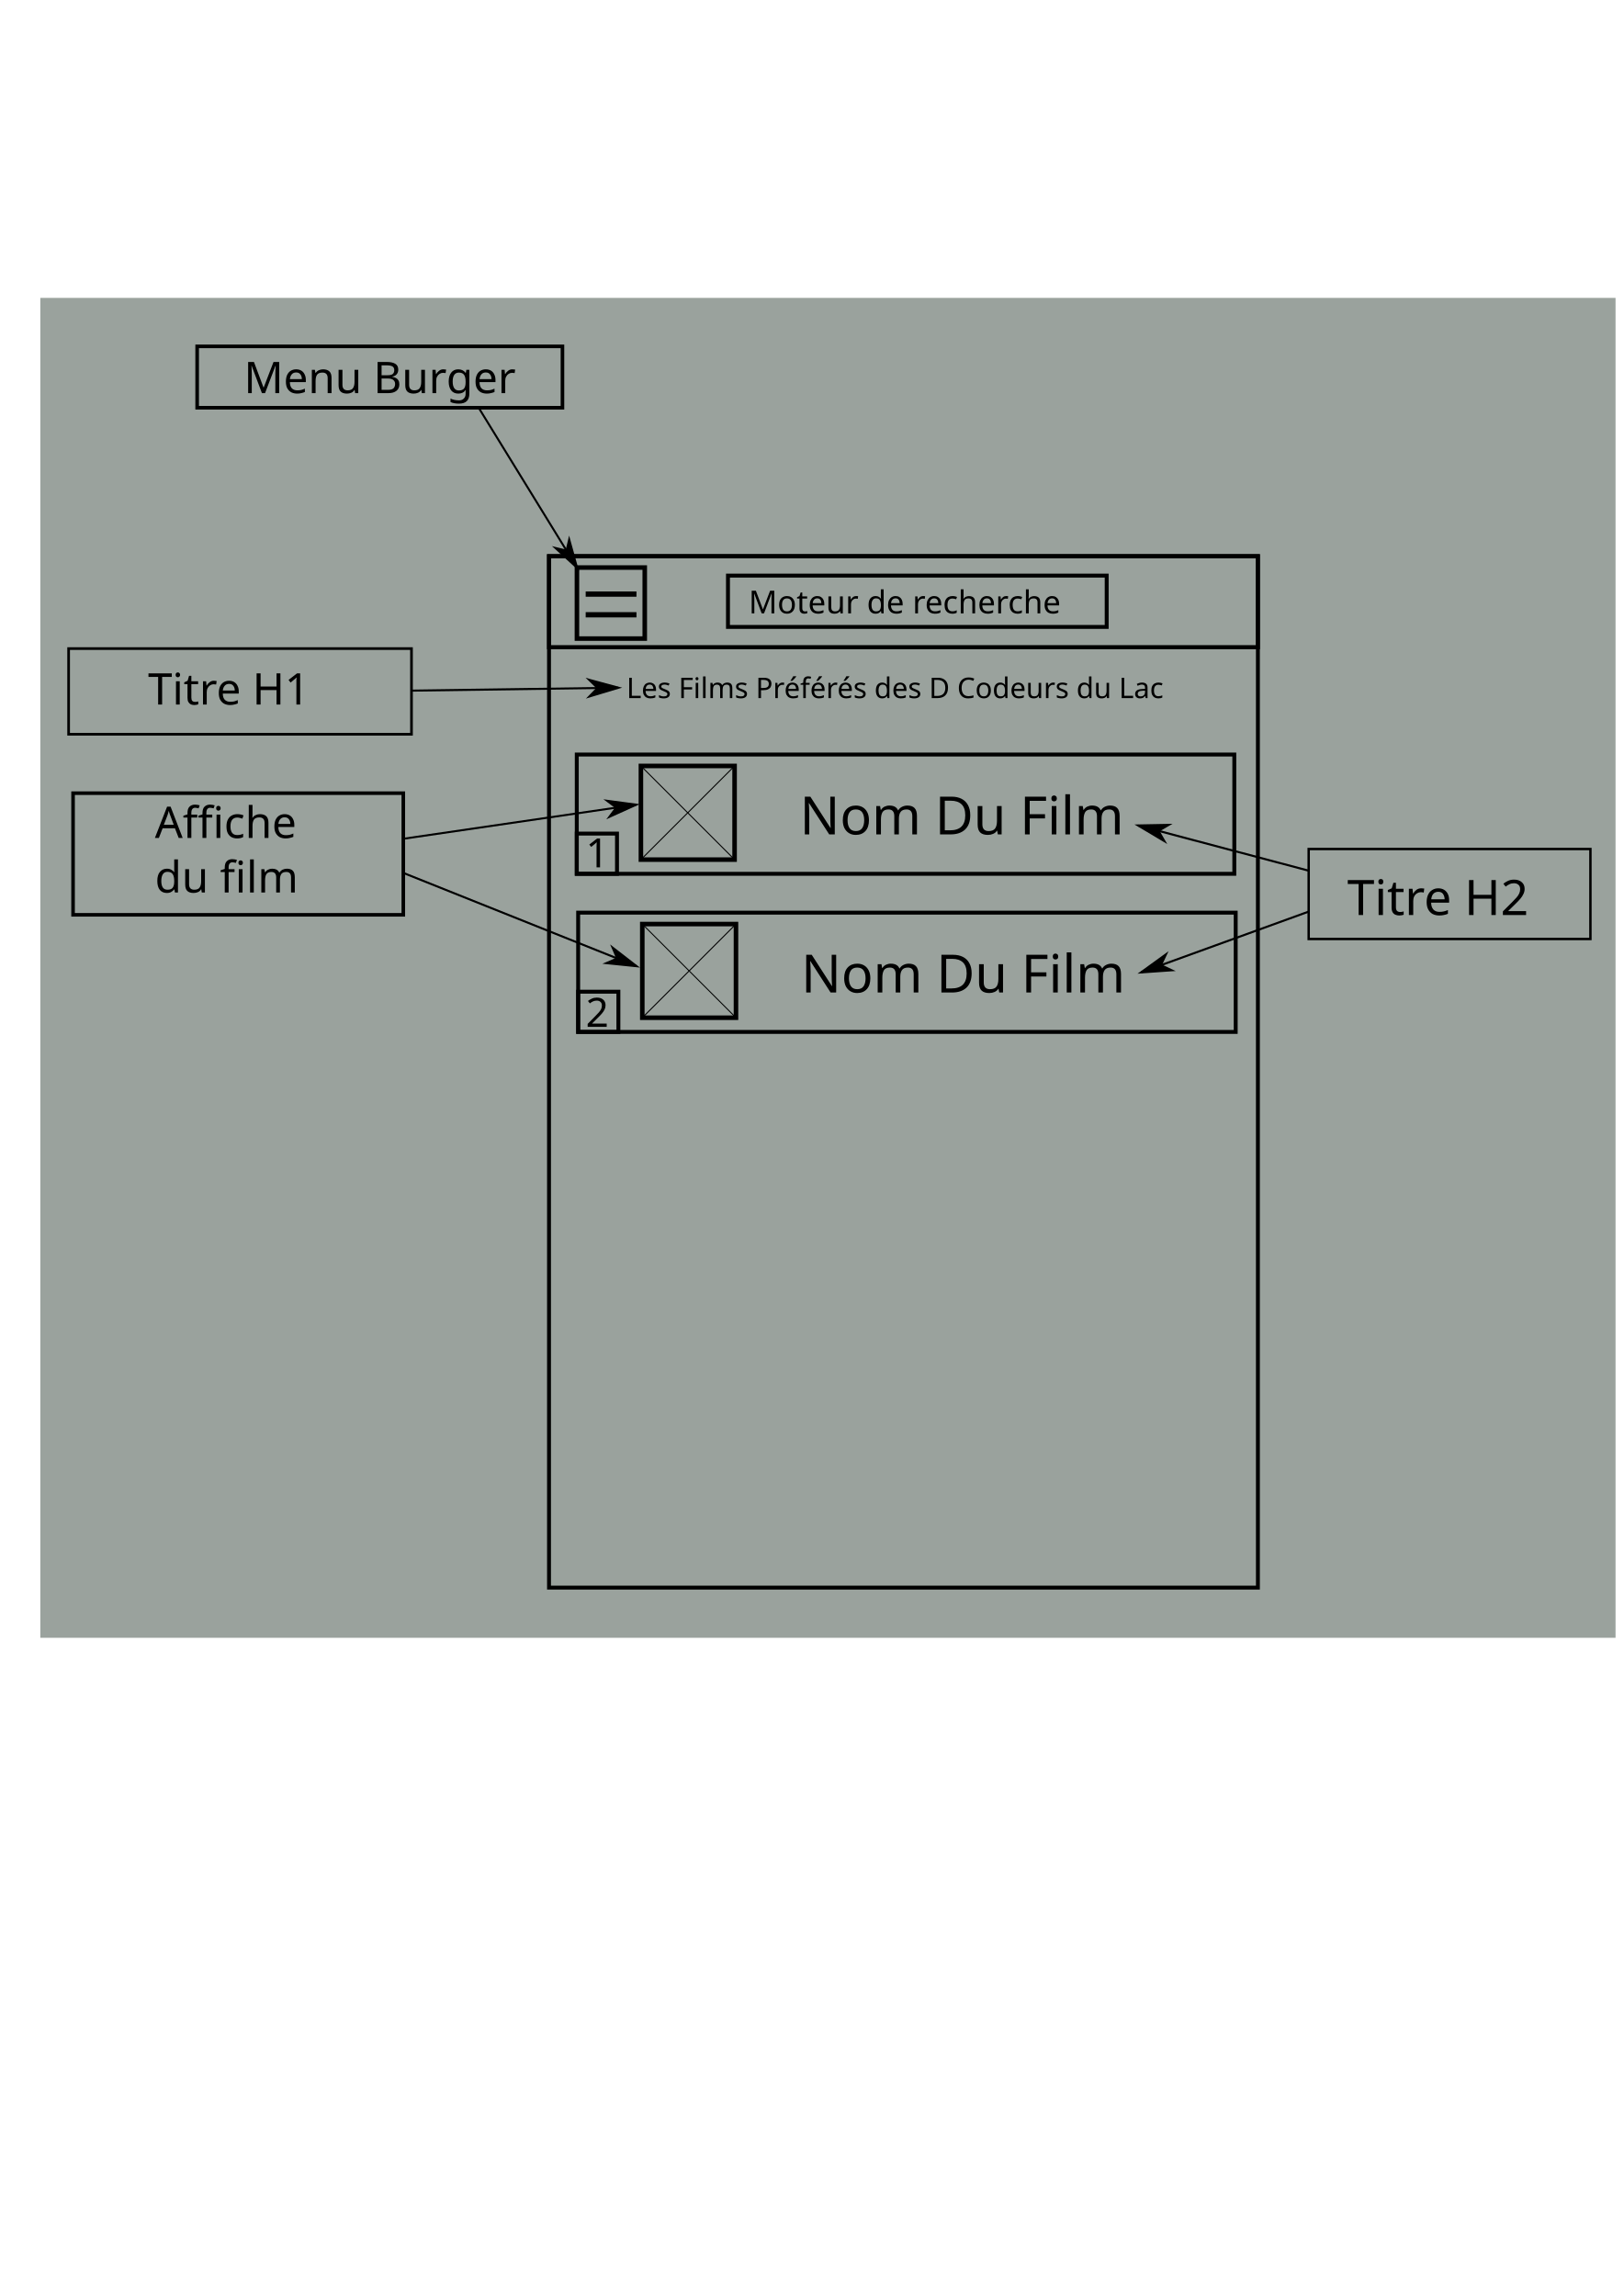
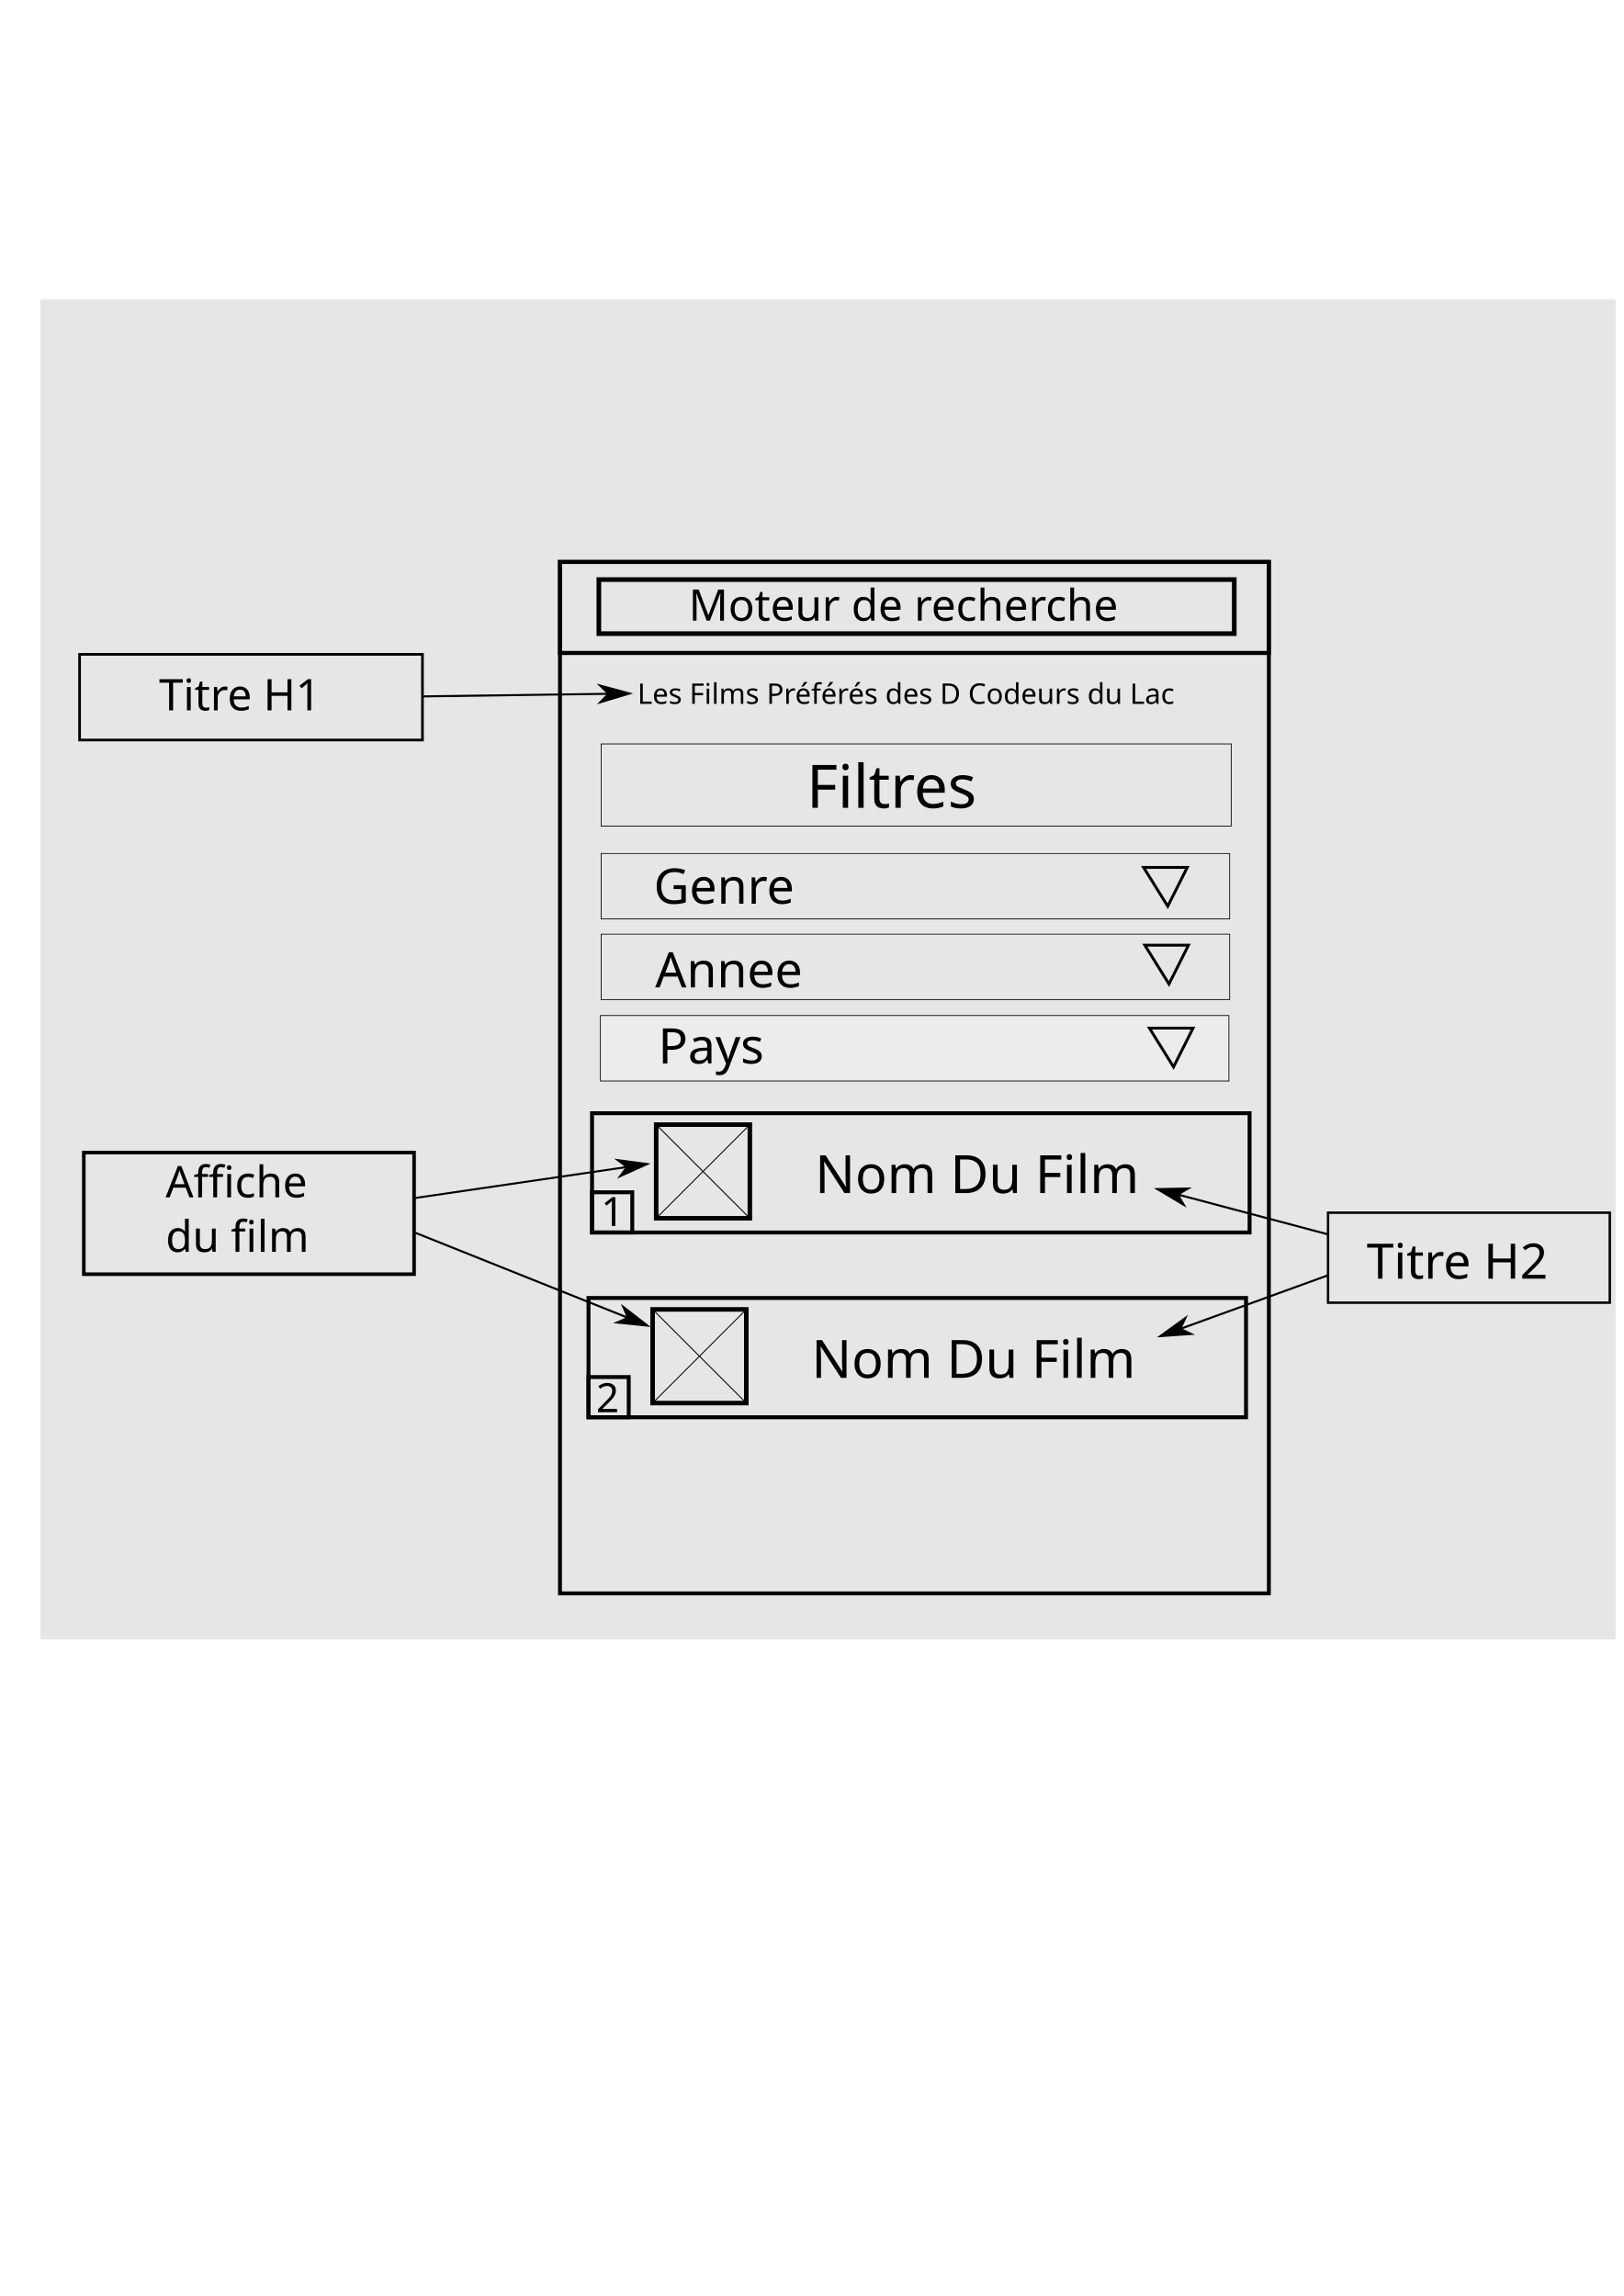
<svg xmlns="http://www.w3.org/2000/svg" width="210mm" height="297mm" viewBox="0 0 210 297" version="1.1" id="svg8">
  <defs id="defs2">
    <marker orient="auto" refY="0.0" refX="0.0" id="marker4402" style="overflow:visible;">
      <path id="path4400" d="M 0.0,0.0 L 5.0,-5.0 L -12.5,0.0 L 5.0,5.0 L 0.0,0.0 z " style="fill-rule:evenodd;stroke:#000000;stroke-width:1pt;stroke-opacity:1;fill:#000000;fill-opacity:1" transform="scale(0.8) rotate(180) translate(12.5,0)" />
    </marker>
    <marker style="overflow:visible;" id="marker2650" refX="0.0" refY="0.0" orient="auto">
      <path transform="scale(0.8) rotate(180) translate(12.5,0)" style="fill-rule:evenodd;stroke:#000000;stroke-width:1pt;stroke-opacity:1;fill:#000000;fill-opacity:1" d="M 0.0,0.0 L 5.0,-5.0 L -12.5,0.0 L 5.0,5.0 L 0.0,0.0 z " id="path2648" />
    </marker>
    <marker style="overflow:visible;" id="marker2120" refX="0.0" refY="0.0" orient="auto">
      <path transform="scale(0.8) rotate(180) translate(12.5,0)" style="fill-rule:evenodd;stroke:#000000;stroke-width:1pt;stroke-opacity:1;fill:#000000;fill-opacity:1" d="M 0.0,0.0 L 5.0,-5.0 L -12.5,0.0 L 5.0,5.0 L 0.0,0.0 z " id="path2118" />
    </marker>
    <marker orient="auto" refY="0.0" refX="0.0" id="marker2080" style="overflow:visible;">
      <path id="path2078" d="M 0.0,0.0 L 5.0,-5.0 L -12.5,0.0 L 5.0,5.0 L 0.0,0.0 z " style="fill-rule:evenodd;stroke:#000000;stroke-width:1pt;stroke-opacity:1;fill:#000000;fill-opacity:1" transform="scale(0.8) rotate(180) translate(12.5,0)" />
    </marker>
    <marker style="overflow:visible;" id="marker1833" refX="0.0" refY="0.0" orient="auto">
      <path transform="scale(0.8) rotate(180) translate(12.5,0)" style="fill-rule:evenodd;stroke:#000000;stroke-width:1pt;stroke-opacity:1;fill:#000000;fill-opacity:1" d="M 0.0,0.0 L 5.0,-5.0 L -12.5,0.0 L 5.0,5.0 L 0.0,0.0 z " id="path1831" />
    </marker>
-     <marker orient="auto" refY="0.0" refX="0.0" id="Arrow1Lend" style="overflow:visible;">
-       <path id="path1114" d="M 0.0,0.0 L 5.0,-5.0 L -12.5,0.0 L 5.0,5.0 L 0.0,0.0 z " style="fill-rule:evenodd;stroke:#000000;stroke-width:1pt;stroke-opacity:1;fill:#000000;fill-opacity:1" transform="scale(0.8) rotate(180) translate(12.5,0)" />
-     </marker>
  </defs>
-   <g id="layer4">
-     <rect style="fill:#9aa29d;fill-opacity:1;fill-rule:nonzero;stroke:none;stroke-width:0.377;stroke-linecap:round;stroke-linejoin:miter;stroke-miterlimit:4;stroke-dasharray:none;stroke-opacity:1;paint-order:markers fill stroke" id="rect2087" width="203.732" height="173.324" x="5.213" y="38.534" />
+   <g id="layer4" style="display:inline">
+     <rect style="fill:#e6e6e6;fill-opacity:1;fill-rule:nonzero;stroke:none;stroke-width:0.377;stroke-linecap:round;stroke-linejoin:miter;stroke-miterlimit:4;stroke-dasharray:none;stroke-opacity:1;paint-order:markers fill stroke" id="rect2087" width="203.732" height="173.324" x="5.213" y="38.731" />
  </g>
  <g id="layer1" style="display:inline">
-     <g id="g2052" transform="translate(0.2422075,-0.2422075)" style="display:inline">
+     <g id="g2052" transform="translate(1.660794,0.5043538)" style="display:inline">
      <g id="g1810" style="display:inline">
        <g id="g1096" transform="matrix(0.4746665,0,0,0.4746665,66.45983,68.64248)" style="display:inline">
          <g id="g921">
            <g id="g868">
              <g transform="matrix(0.9941968,0,0,0.9941968,0.04939757,0.04010564)" id="g843">
                <g id="g821">
                  <rect y="7.47" x="9.071" height="282.726" width="194.28" id="rect815" style="fill:none;fill-opacity:0.784;stroke:#000000;stroke-width:1.065;stroke-miterlimit:4;stroke-dasharray:none;stroke-opacity:1" />
                  <rect y="7.47" x="9.071" height="24.946" width="194.28" id="rect817" style="fill:none;fill-opacity:0.784;stroke:#000000;stroke-width:1.119;stroke-miterlimit:4;stroke-dasharray:none;stroke-opacity:1" />
                </g>
-                 <g id="g834">
-                   <rect y="10.585" x="16.722" height="19.473" width="18.588" id="rect823" style="fill:none;fill-opacity:0.784;stroke:#000000;stroke-width:1.247;stroke-miterlimit:4;stroke-dasharray:none;stroke-opacity:1" />
-                   <rect y="17.676" x="19.655" height="0.378" width="12.851" id="rect827" style="fill:none;fill-opacity:0.784;stroke:#000000;stroke-width:1.065;stroke-miterlimit:4;stroke-dasharray:none;stroke-opacity:1" />
-                   <rect style="fill:none;fill-opacity:0.784;stroke:#000000;stroke-width:1.065;stroke-miterlimit:4;stroke-dasharray:none;stroke-opacity:1" id="rect829" width="12.851" height="0.378" x="19.655" y="23.345" />
-                 </g>
+                 <g id="g834" />
              </g>
-               <g id="g854">
-                 <rect style="fill:none;fill-opacity:0.784;stroke:#000000;stroke-width:1.065;stroke-miterlimit:4;stroke-dasharray:none;stroke-opacity:1" id="rect845" width="103.188" height="13.985" x="57.83" y="12.762" />
-                 <text xml:space="preserve" style="font-style:normal;font-weight:normal;font-size:8.643px;line-height:1.25;font-family:sans-serif;letter-spacing:0px;word-spacing:0px;fill:#000000;fill-opacity:1;stroke:none;stroke-width:0.405" x="63.451" y="23.057" id="text849">
-                   <tspan id="tspan847" x="63.451" y="23.057" style="stroke-width:0.405">Moteur de recherche</tspan>
-                 </text>
-               </g>
+               <rect style="fill:#e6e6e6;fill-opacity:1;fill-rule:nonzero;stroke:#000000;stroke-width:1.266;stroke-linecap:round;stroke-linejoin:miter;stroke-miterlimit:4;stroke-dasharray:none;stroke-opacity:1;paint-order:markers fill stroke" id="rect1059" width="173.127" height="14.722" x="19.661" y="12.276" />
+               <text xml:space="preserve" style="font-style:normal;font-weight:normal;font-size:11.891px;line-height:1.25;font-family:sans-serif;letter-spacing:0px;word-spacing:0px;fill:#000000;fill-opacity:1;stroke:none;stroke-width:0.557" x="44.127" y="23.472" id="text1063">
+                 <tspan id="tspan1061" x="44.127" y="23.472" style="font-size:11.891px;stroke-width:0.557">Moteur de recherche</tspan>
+               </text>
            </g>
            <text xml:space="preserve" style="font-style:normal;font-weight:normal;font-size:6.267px;line-height:1.25;font-family:sans-serif;letter-spacing:0px;word-spacing:0px;fill:#000000;fill-opacity:1;stroke:none;stroke-width:0.294" x="30.177" y="46.144" id="text872">
              <tspan id="tspan870" x="30.177" y="46.144" style="font-size:7.761px;stroke-width:0.294">Les Films Préférés des D Codeurs du Lac</tspan>
            </text>
          </g>
-           <g id="g982">
+           <g id="g982" transform="translate(1.172874,96.17566)">
            <g id="g963">
              <g id="g940">
                <g id="g929">
                  <rect y="61.521" x="16.631" height="32.506" width="179.161" id="rect923" style="fill:none;fill-opacity:0.784;stroke:#000000;stroke-width:1.065;stroke-miterlimit:4;stroke-dasharray:none;stroke-opacity:1" />
                  <rect y="83.065" x="16.631" height="10.961" width="10.961" id="rect925" style="fill:none;fill-opacity:0.784;stroke:#000000;stroke-width:1.065;stroke-miterlimit:4;stroke-dasharray:none;stroke-opacity:1" />
                </g>
                <text xml:space="preserve" style="font-style:normal;font-weight:normal;font-size:10.995px;line-height:1.25;font-family:sans-serif;letter-spacing:0px;word-spacing:0px;fill:#000000;fill-opacity:1;stroke:none;stroke-width:0.515" x="19.067" y="92.258" id="text933">
                  <tspan id="tspan931" x="19.067" y="92.258" style="stroke-width:0.515">1</tspan>
                </text>
              </g>
              <g transform="translate(110.3691,-30.99405)" id="g951">
                <rect style="fill:none;fill-opacity:0.784;stroke:#000000;stroke-width:1.24;stroke-miterlimit:4;stroke-dasharray:none;stroke-opacity:1" id="rect942" width="25.527" height="25.527" x="-76.264" y="95.626" />
                <path style="fill:none;fill-rule:evenodd;stroke:#000000;stroke-width:0.265px;stroke-linecap:butt;stroke-linejoin:miter;stroke-opacity:1" d="m -76.264,121.154 25.527,-25.527" id="path944" />
                <path style="fill:none;fill-rule:evenodd;stroke:#000000;stroke-width:0.265px;stroke-linecap:butt;stroke-linejoin:miter;stroke-opacity:1" d="M -50.736,121.154 -76.264,95.626" id="path946" />
              </g>
            </g>
            <text xml:space="preserve" style="font-style:normal;font-weight:normal;font-size:14.389px;line-height:1.25;font-family:sans-serif;letter-spacing:0px;word-spacing:0px;fill:#000000;fill-opacity:1;stroke:none;stroke-width:0.674" x="77.383" y="83.283" id="text967">
              <tspan id="tspan965" x="77.383" y="83.283" style="stroke-width:0.674">Nom Du Film</tspan>
            </text>
          </g>
-           <g id="g1053">
+           <g id="g1053" transform="translate(-0.1717634,103.4407)">
            <g id="g988" transform="translate(0.3779762,43.08929)">
              <rect style="fill:none;fill-opacity:0.784;stroke:#000000;stroke-width:1.065;stroke-miterlimit:4;stroke-dasharray:none;stroke-opacity:1" id="rect984" width="179.161" height="32.506" x="16.631" y="61.521" />
              <rect style="fill:none;fill-opacity:0.784;stroke:#000000;stroke-width:1.065;stroke-miterlimit:4;stroke-dasharray:none;stroke-opacity:1" id="rect986" width="10.961" height="10.961" x="16.631" y="83.065" />
            </g>
            <text id="text992" y="135.725" x="19.067" style="font-style:normal;font-weight:normal;font-size:10.995px;line-height:1.25;font-family:sans-serif;letter-spacing:0px;word-spacing:0px;fill:#000000;fill-opacity:1;stroke:none;stroke-width:0.515" xml:space="preserve">
              <tspan style="stroke-width:0.515" y="135.725" x="19.067" id="tspan990">2</tspan>
            </text>
            <rect y="107.721" x="34.483" height="25.527" width="25.527" id="rect996" style="fill:none;fill-opacity:0.784;stroke:#000000;stroke-width:1.24;stroke-miterlimit:4;stroke-dasharray:none;stroke-opacity:1" />
            <path id="path998" d="m 34.483,133.249 25.527,-25.527" style="fill:none;fill-rule:evenodd;stroke:#000000;stroke-width:0.265px;stroke-linecap:butt;stroke-linejoin:miter;stroke-opacity:1" />
            <path id="path1000" d="M 60.011,133.249 34.483,107.721" style="fill:none;fill-rule:evenodd;stroke:#000000;stroke-width:0.265px;stroke-linecap:butt;stroke-linejoin:miter;stroke-opacity:1" />
            <text id="text1008" y="126.373" x="77.761" style="font-style:normal;font-weight:normal;font-size:14.389px;line-height:1.25;font-family:sans-serif;letter-spacing:0px;word-spacing:0px;fill:#000000;fill-opacity:1;stroke:none;stroke-width:0.674" xml:space="preserve">
              <tspan style="stroke-width:0.674" y="126.373" x="77.761" id="tspan1006">Nom Du Film</tspan>
            </text>
          </g>
        </g>
-         <g id="g1755" transform="translate(122.7735,-31.59344)">
-           <text id="text1100" y="82.688" x="-91.47" style="font-style:normal;font-weight:normal;font-size:5.644px;line-height:1.25;font-family:sans-serif;letter-spacing:0px;word-spacing:0px;fill:#000000;fill-opacity:1;stroke:none;stroke-width:0.265" xml:space="preserve">
-             <tspan style="stroke-width:0.265" y="82.688" x="-91.47" id="tspan1098">Menu Burger</tspan>
-           </text>
-           <rect y="76.64" x="-97.518" height="7.938" width="47.247" id="rect1102" style="fill:none;fill-opacity:0.784;stroke:#000000;stroke-width:0.465;stroke-miterlimit:4;stroke-dasharray:none;stroke-opacity:1" />
-         </g>
-         <path style="fill:none;fill-rule:evenodd;stroke:#000000;stroke-width:0.257px;stroke-linecap:butt;stroke-linejoin:miter;stroke-opacity:1;marker-end:url(#Arrow1Lend)" d="M 61.655,52.967 74.382,73.668" id="path1485" />
      </g>
      <g id="g1996">
        <g id="g1819" transform="translate(98.65179,2.645833)">
          <rect y="81.493" x="-90.019" height="11.083" width="44.345" id="rect1641" style="fill:none;fill-opacity:0.784;stroke:#000000;stroke-width:0.343;stroke-miterlimit:4;stroke-dasharray:none;stroke-opacity:1" />
          <text id="text1814" y="88.735" x="-79.753" style="font-style:normal;font-weight:normal;font-size:5.644px;line-height:1.25;font-family:sans-serif;letter-spacing:0px;word-spacing:0px;fill:#000000;fill-opacity:1;stroke:none;stroke-width:0.265" xml:space="preserve">
            <tspan style="stroke-width:0.265" y="88.735" x="-79.753" id="tspan1812">Titre H1</tspan>
          </text>
        </g>
        <path style="fill:none;fill-rule:evenodd;stroke:#000000;stroke-width:0.265px;stroke-linecap:butt;stroke-linejoin:miter;stroke-opacity:1;marker-end:url(#marker1833)" d="M 52.875,89.581 79.711,89.203" id="path1823" />
      </g>
    </g>
-     <g id="g2573">
+     <g id="g2573" transform="translate(1.39181,46.48645)">
      <g transform="translate(115.2827,-31.37202)" id="g2066">
        <rect style="fill:none;fill-opacity:0.784;stroke:#000000;stroke-width:0.461;stroke-miterlimit:4;stroke-dasharray:none;stroke-opacity:1" id="rect2054" width="42.713" height="15.736" x="-105.834" y="133.972" />
        <text xml:space="preserve" style="font-style:normal;font-weight:normal;font-size:5.644px;line-height:1.25;font-family:sans-serif;letter-spacing:0px;word-spacing:0px;fill:#000000;fill-opacity:1;stroke:none;stroke-width:0.265" x="-95.25" y="139.762" id="text2058">
          <tspan id="tspan2056" x="-95.25" y="139.762" style="stroke-width:0.265">Affiche</tspan>
          <tspan x="-95.25" y="146.817" style="stroke-width:0.265" id="tspan2060">du film</tspan>
        </text>
      </g>
      <path id="path2068" d="m 52.066,108.514 30.204,-4.42" style="fill:none;fill-rule:evenodd;stroke:#000000;stroke-width:0.258px;stroke-linecap:butt;stroke-linejoin:miter;stroke-opacity:1;marker-end:url(#marker2120)" />
      <path id="path2070" d="m 52.066,112.878 30.238,12.095" style="fill:none;fill-rule:evenodd;stroke:#000000;stroke-width:0.265px;stroke-linecap:butt;stroke-linejoin:miter;stroke-opacity:1;marker-end:url(#marker2080)" />
    </g>
-     <g id="g4566">
+     <g id="g4566" transform="translate(2.505258,47.04317)">
      <g transform="translate(247.9524,-35.52976)" id="g2584">
        <rect style="fill:none;fill-opacity:0.784;stroke:#000000;stroke-width:0.311;stroke-miterlimit:4;stroke-dasharray:none;stroke-opacity:1" id="rect2575" width="36.439" height="11.64" x="-78.696" y="145.355" />
        <text xml:space="preserve" style="font-style:normal;font-weight:normal;font-size:6.329px;line-height:1.25;font-family:sans-serif;letter-spacing:0px;word-spacing:0px;fill:#000000;fill-opacity:1;stroke:none;stroke-width:0.297" x="-73.703" y="153.889" id="text2579">
          <tspan id="tspan2577" x="-73.703" y="153.889" style="stroke-width:0.297">Titre H2</tspan>
        </text>
      </g>
      <path id="path4378" d="m 169.191,112.611 -21.964,-5.825" style="fill:none;fill-rule:evenodd;stroke:#000000;stroke-width:0.267px;stroke-linecap:butt;stroke-linejoin:miter;stroke-opacity:1;marker-end:url(#marker4402)" />
      <path id="path4380" d="m 169.215,117.934 -21.609,7.841" style="fill:none;fill-rule:evenodd;stroke:#000000;stroke-width:0.268px;stroke-linecap:butt;stroke-linejoin:miter;stroke-opacity:1;marker-end:url(#marker2650)" />
    </g>
+     <rect style="fill:#e6e6e6;fill-opacity:1;fill-rule:nonzero;stroke:#000000;stroke-width:0.1;stroke-linecap:round;stroke-linejoin:miter;stroke-miterlimit:4;stroke-dasharray:none;stroke-opacity:1;paint-order:markers fill stroke" id="rect937" width="81.488" height="10.629" x="77.748" y="96.232" />
+     <text xml:space="preserve" style="font-style:normal;font-weight:normal;font-size:7.761px;line-height:1.25;font-family:sans-serif;letter-spacing:0px;word-spacing:0px;fill:#000000;fill-opacity:1;stroke:none;stroke-width:0.265" x="104.321" y="104.499" id="text979">
+       <tspan id="tspan977" x="104.321" y="104.499" style="stroke-width:0.265">Filtres</tspan>
+     </text>
+     <rect style="fill:#e6e6e6;fill-opacity:1;fill-rule:nonzero;stroke:#000000;stroke-width:0.101;stroke-linecap:round;stroke-linejoin:miter;stroke-miterlimit:4;stroke-dasharray:none;stroke-opacity:1;paint-order:markers fill stroke" id="rect981" width="81.291" height="8.463" x="77.749" y="110.404" />
+     <rect style="display:inline;fill:#e6e6e6;fill-opacity:1;fill-rule:nonzero;stroke:#000000;stroke-width:0.101;stroke-linecap:round;stroke-linejoin:miter;stroke-miterlimit:4;stroke-dasharray:none;stroke-opacity:1;paint-order:markers fill stroke" id="rect981-3" width="81.291" height="8.463" x="77.749" y="120.836" />
+     <rect style="display:inline;fill:#ececec;fill-opacity:1;fill-rule:nonzero;stroke:#000000;stroke-width:0.101;stroke-linecap:round;stroke-linejoin:miter;stroke-miterlimit:4;stroke-dasharray:none;stroke-opacity:1;paint-order:markers fill stroke" id="rect981-6" width="81.291" height="8.463" x="77.65" y="131.366" />
+     <text xml:space="preserve" style="font-style:normal;font-weight:normal;font-size:6.35px;line-height:1.25;font-family:sans-serif;letter-spacing:0px;word-spacing:0px;fill:#000000;fill-opacity:1;stroke:none;stroke-width:0.265" x="84.539" y="116.899" id="text1009">
+       <tspan id="tspan1007" x="84.539" y="116.899" style="font-size:6.35px;stroke-width:0.265">Genre</tspan>
+     </text>
+     <text xml:space="preserve" style="font-style:normal;font-weight:normal;font-size:6.35px;line-height:1.25;font-family:sans-serif;letter-spacing:0px;word-spacing:0px;fill:#000000;fill-opacity:1;stroke:none;stroke-width:0.265" x="84.736" y="127.725" id="text1013">
+       <tspan id="tspan1011" x="84.736" y="127.725" style="font-size:6.35px;stroke-width:0.265">Annee</tspan>
+     </text>
+     <text xml:space="preserve" style="font-style:normal;font-weight:normal;font-size:6.35px;line-height:1.25;font-family:sans-serif;letter-spacing:0px;word-spacing:0px;fill:#000000;fill-opacity:1;stroke:none;stroke-width:0.265" x="85.13" y="137.566" id="text1017">
+       <tspan id="tspan1015" x="85.13" y="137.566" style="stroke-width:0.265">Pays</tspan>
+     </text>
+     <path style="display:inline;fill:none;stroke:#000000;stroke-width:0.369px;stroke-linecap:butt;stroke-linejoin:miter;stroke-opacity:1" d="m 147.906,112.208 3.123,5.021 2.522,-5.021 z" id="path1021-7" />
+     <path style="display:inline;fill:none;stroke:#000000;stroke-width:0.369px;stroke-linecap:butt;stroke-linejoin:miter;stroke-opacity:1" d="m 148.065,122.264 3.123,5.021 2.522,-5.021 z" id="path1021-7-5" />
+     <path style="display:inline;fill:none;stroke:#000000;stroke-width:0.369px;stroke-linecap:butt;stroke-linejoin:miter;stroke-opacity:1" d="m 148.656,132.992 3.123,5.021 2.522,-5.021 z" id="path1021-7-3" />
  </g>
</svg>
